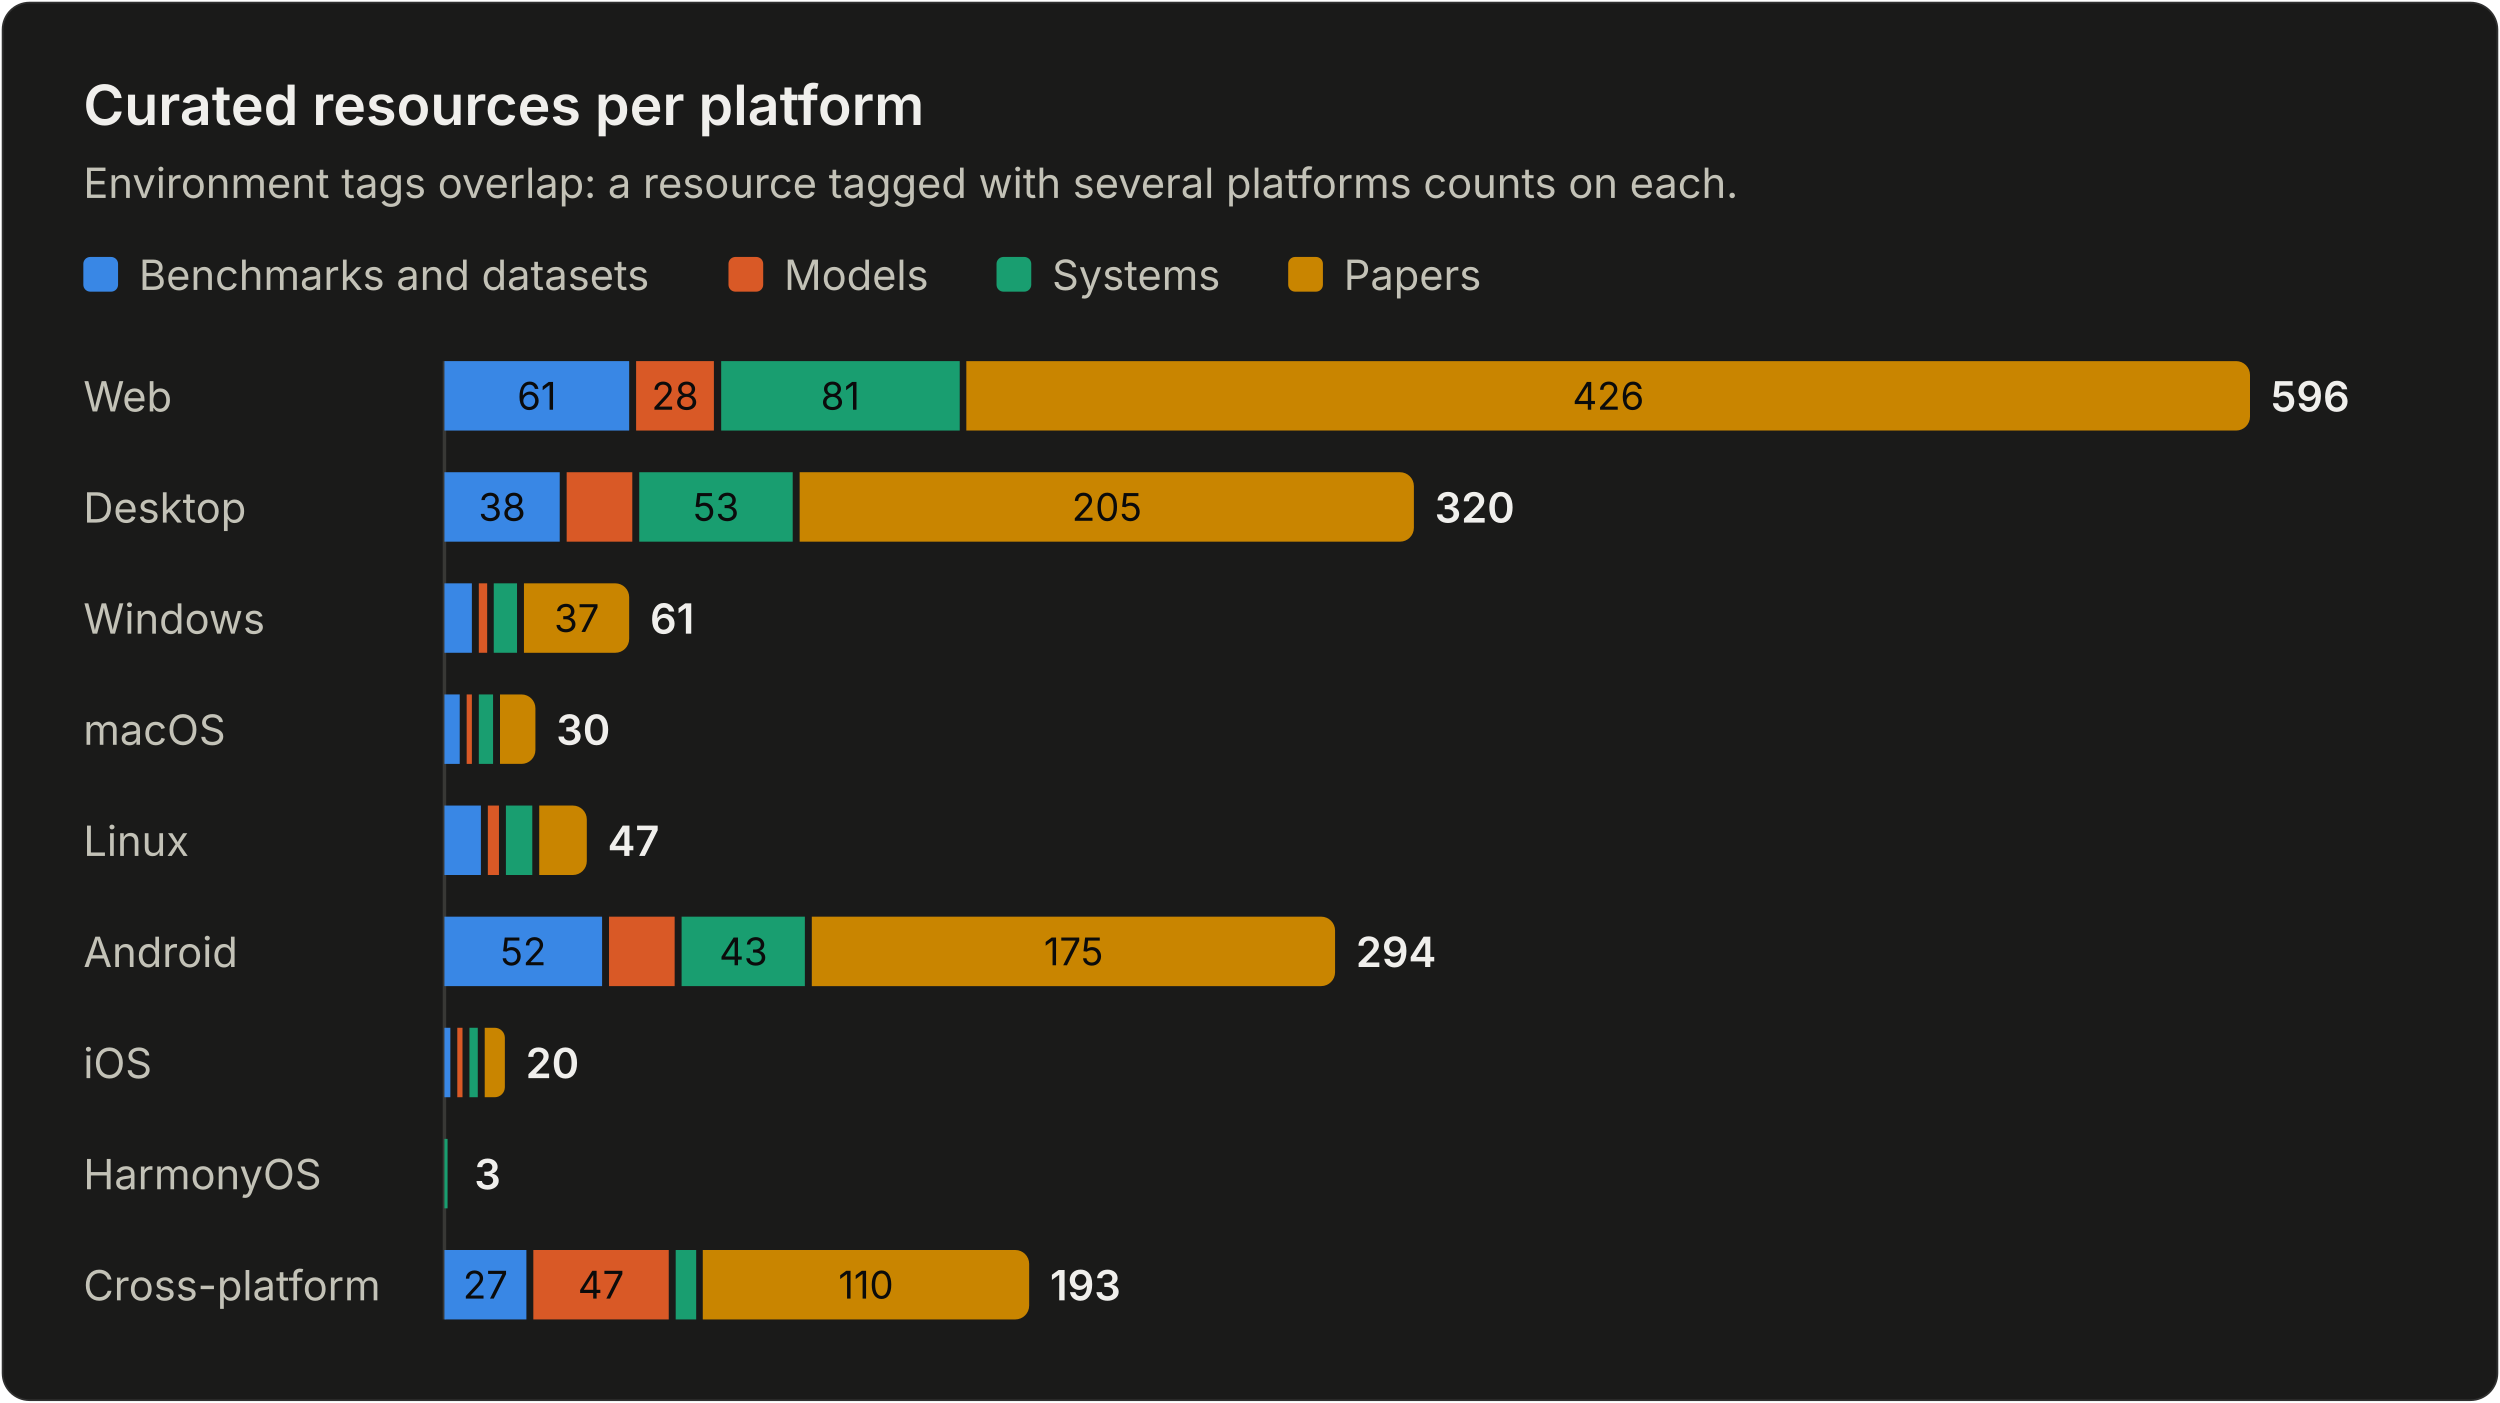
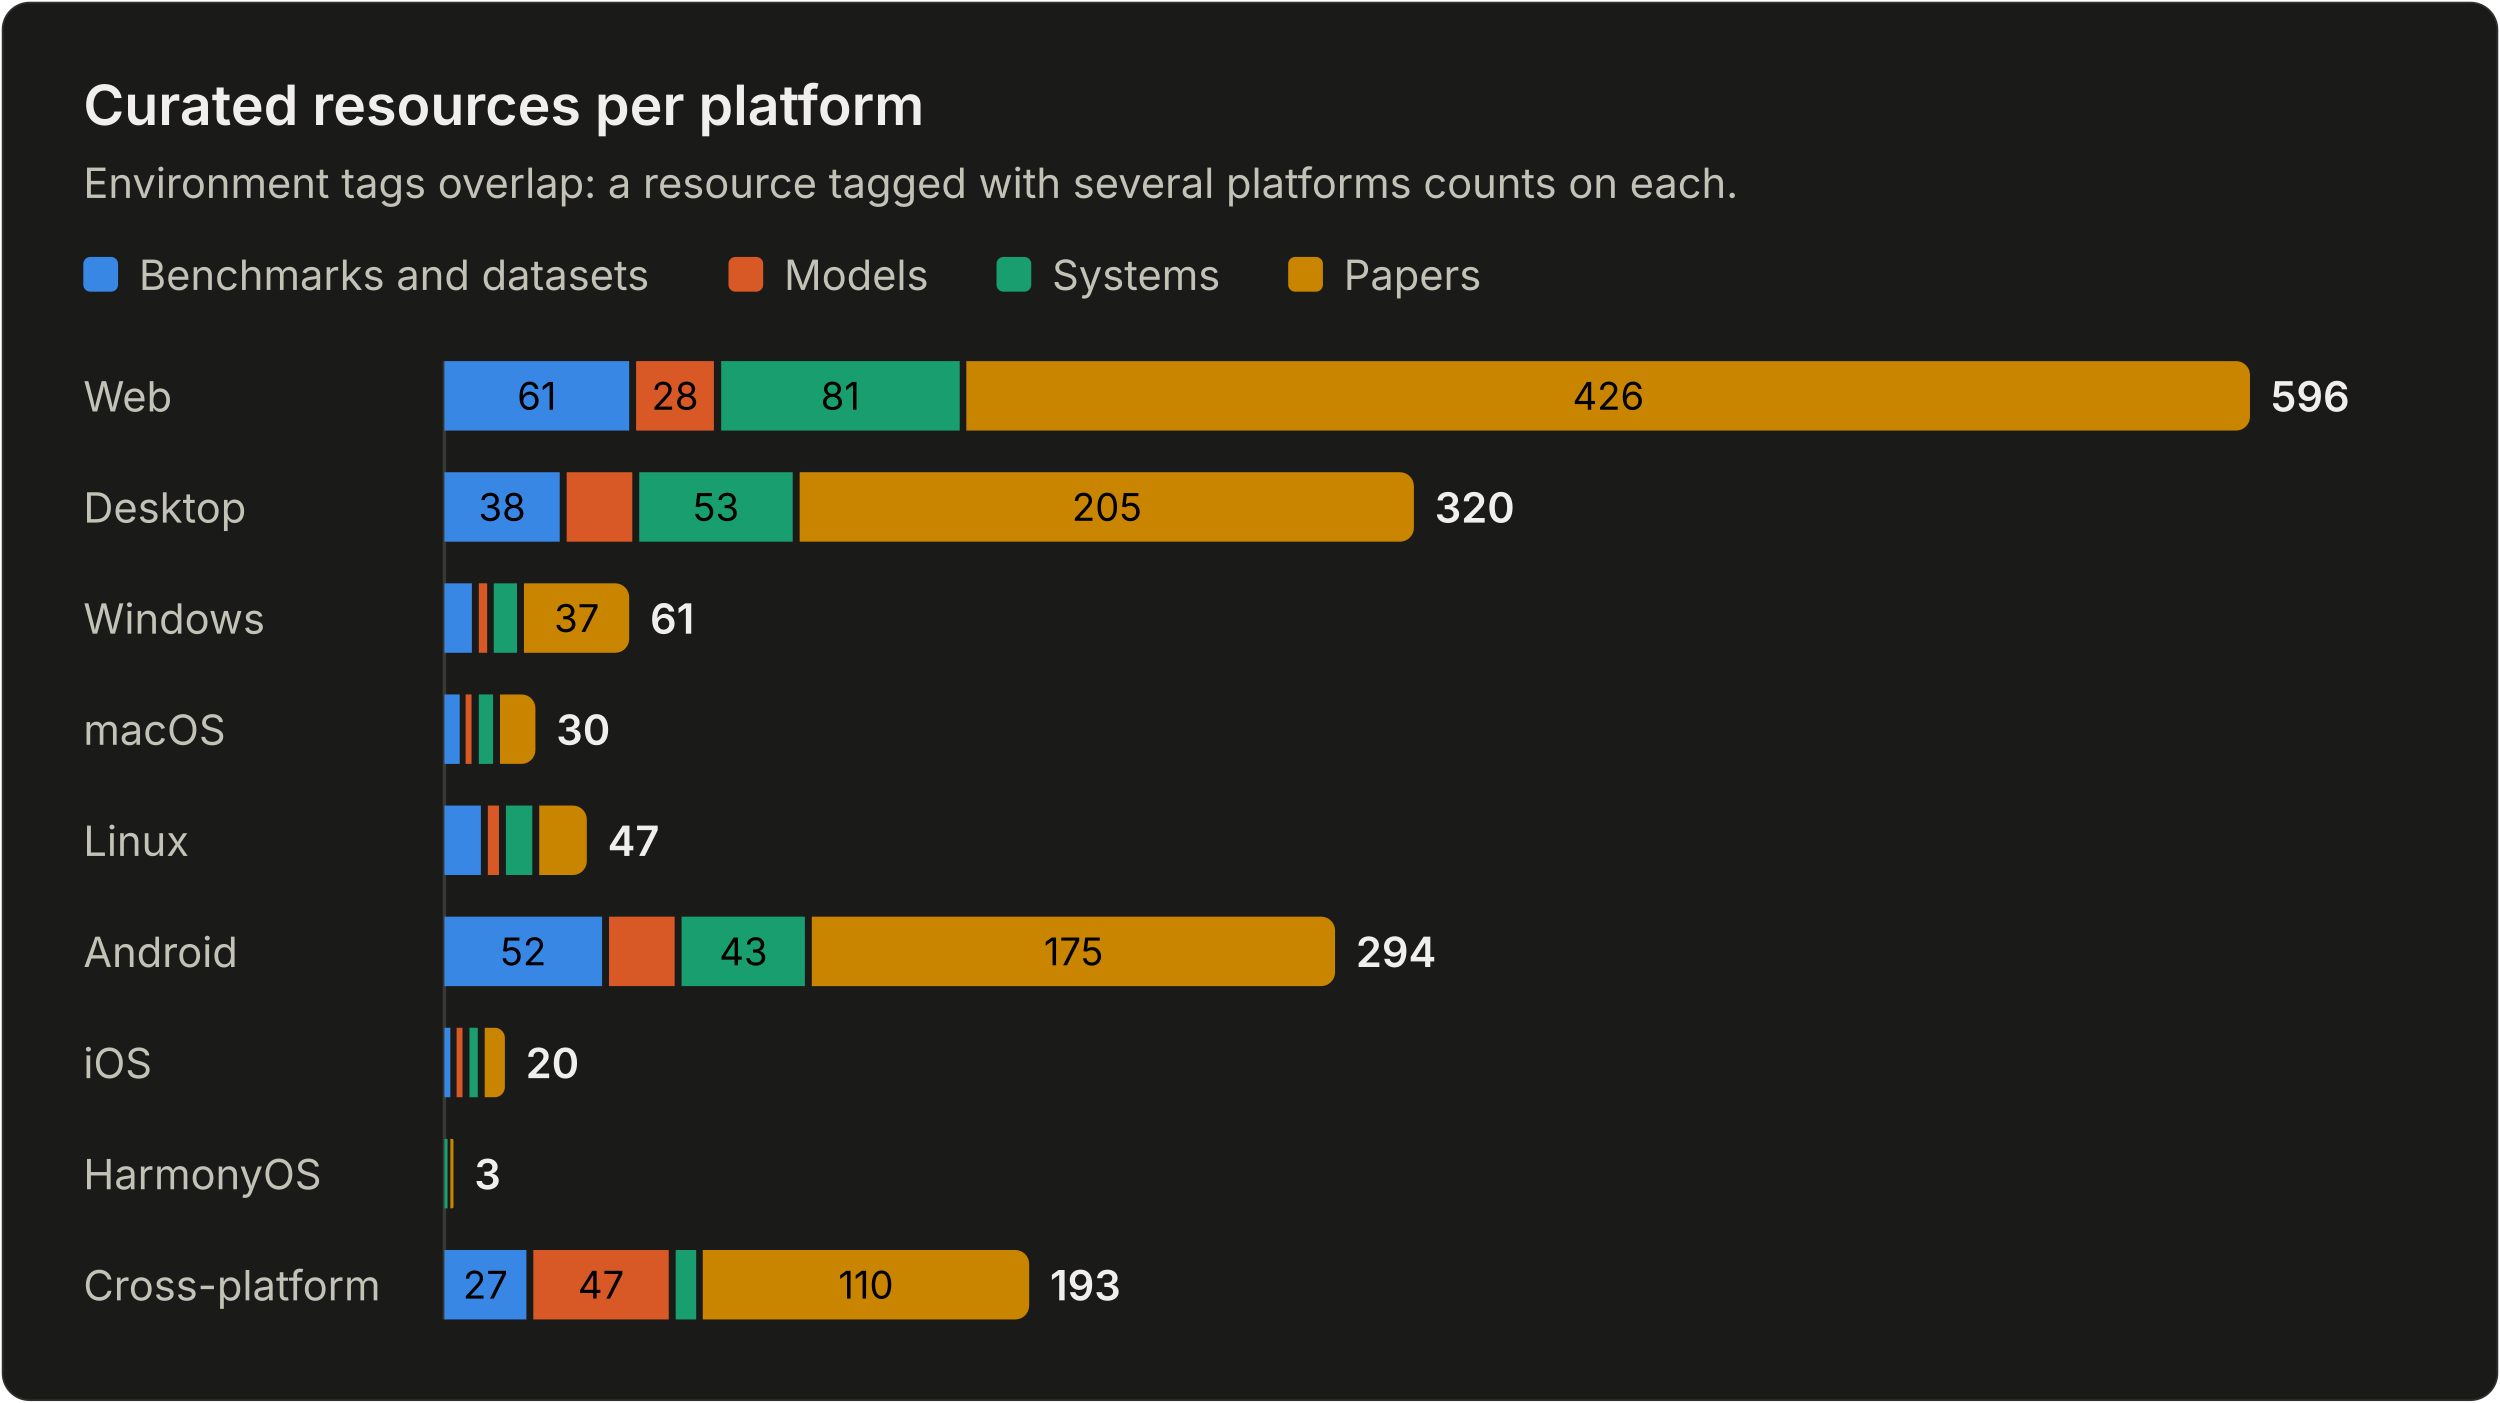
<svg xmlns="http://www.w3.org/2000/svg" width="720" height="404" viewBox="0 0 720 404" role="img" aria-labelledby="platforms-title platforms-desc">
  <style>text{font-family:system-ui,-apple-system,'Segoe UI',sans-serif;font-size:12px;fill:#c3c2b7}.t{font-size:16px;font-weight:600;fill:#f0efec}.n{font-variant-numeric:tabular-nums}.v{font-weight:600;fill:#f0efec}</style>
  <rect x="0.5" y="0.5" width="719" height="403" rx="8" fill="#1a1a19" stroke="rgba(255,255,255,0.10)" />
  <text class="t" x="24" y="36">Curated resources per platform</text>
  <text x="24" y="57">Environment tags overlap: a resource tagged with several platforms counts on each.</text>
  <rect x="24" y="74" width="10" height="10" rx="2" fill="#3987e5" />
  <text x="40" y="83.5">Benchmarks and datasets</text>
  <rect x="209.8" y="74" width="10" height="10" rx="2" fill="#d95926" />
  <text x="225.8" y="83.5">Models</text>
  <rect x="287" y="74" width="10" height="10" rx="2" fill="#199e70" />
  <text x="303" y="83.5">Systems</text>
  <rect x="371" y="74" width="10" height="10" rx="2" fill="#c98500" />
  <text x="387" y="83.5">Papers</text>
  <line x1="128" x2="128" y1="104" y2="380" stroke="#383835" stroke-width="1" />
  <g>
    <text x="24" y="118.5">Web</text>
    <rect x="128" y="104" width="53.2" height="20" fill="#3987e5" />
-     <text class="n" x="154.6" y="118" text-anchor="middle" style="font-size:11px;fill:#0b0b0b">61</text>
+     <text class="n" x="154.6" y="118" text-anchor="middle" style="font-size:11px;fill:#000000">61</text>
    <rect x="183.2" y="104" width="22.4" height="20" fill="#d95926" />
-     <text class="n" x="194.4" y="118" text-anchor="middle" style="font-size:11px;fill:#0b0b0b">28</text>
+     <text class="n" x="194.4" y="118" text-anchor="middle" style="font-size:11px;fill:#000000">28</text>
    <rect x="207.7" y="104" width="68.7" height="20" fill="#199e70" />
-     <text class="n" x="242" y="118" text-anchor="middle" style="font-size:11px;fill:#0b0b0b">81</text>
+     <text class="n" x="242" y="118" text-anchor="middle" style="font-size:11px;fill:#000000">81</text>
    <path d="M278.3 104H644A4 4 0 0 1 648 108V120A4 4 0 0 1 644 124H278.3Z" fill="#c98500" />
-     <text class="n" x="463.2" y="118" text-anchor="middle" style="font-size:11px;fill:#0b0b0b">426</text>
+     <text class="n" x="463.2" y="118" text-anchor="middle" style="font-size:11px;fill:#000000">426</text>
    <text class="n v" x="654" y="118.5">596</text>
  </g>
  <g>
    <text x="24" y="150.5">Desktop</text>
    <rect x="128" y="136" width="33.2" height="20" fill="#3987e5" />
-     <text class="n" x="144.6" y="150" text-anchor="middle" style="font-size:11px;fill:#0b0b0b">38</text>
+     <text class="n" x="144.6" y="150" text-anchor="middle" style="font-size:11px;fill:#000000">38</text>
    <rect x="163.2" y="136" width="18.9" height="20" fill="#d95926" />
    <rect x="184.1" y="136" width="44.2" height="20" fill="#199e70" />
-     <text class="n" x="206.2" y="150" text-anchor="middle" style="font-size:11px;fill:#0b0b0b">53</text>
+     <text class="n" x="206.2" y="150" text-anchor="middle" style="font-size:11px;fill:#000000">53</text>
    <path d="M230.3 136H403.2A4 4 0 0 1 407.2 140V152A4 4 0 0 1 403.2 156H230.3Z" fill="#c98500" />
-     <text class="n" x="318.8" y="150" text-anchor="middle" style="font-size:11px;fill:#0b0b0b">205</text>
+     <text class="n" x="318.8" y="150" text-anchor="middle" style="font-size:11px;fill:#000000">205</text>
    <text class="n v" x="413.2" y="150.5">320</text>
  </g>
  <g>
    <text x="24" y="182.5">Windows</text>
    <rect x="128" y="168" width="7.9" height="20" fill="#3987e5" />
    <rect x="137.9" y="168" width="2.4" height="20" fill="#d95926" />
    <rect x="142.2" y="168" width="6.7" height="20" fill="#199e70" />
    <path d="M150.9 168H177.2A4 4 0 0 1 181.2 172V184A4 4 0 0 1 177.2 188H150.9Z" fill="#c98500" />
-     <text class="n" x="166.1" y="182" text-anchor="middle" style="font-size:11px;fill:#0b0b0b">37</text>
+     <text class="n" x="166.1" y="182" text-anchor="middle" style="font-size:11px;fill:#000000">37</text>
    <text class="n v" x="187.2" y="182.5">61</text>
  </g>
  <g>
    <text x="24" y="214.5">macOS</text>
    <rect x="128" y="200" width="4.4" height="20" fill="#3987e5" />
-     <rect x="134.4" y="200" width="1.5" height="20" fill="#d95926" />
+     <rect x="134.1" y="200" width="1.7" height="20" fill="#d95926" />
    <rect x="137.9" y="200" width="4.1" height="20" fill="#199e70" />
    <path d="M144 200H150.2A4 4 0 0 1 154.2 204V216A4 4 0 0 1 150.2 220H144Z" fill="#c98500" />
    <text class="n v" x="160.2" y="214.5">30</text>
  </g>
  <g>
    <text x="24" y="246.5">Linux</text>
    <rect x="128" y="232" width="10.5" height="20" fill="#3987e5" />
    <rect x="140.5" y="232" width="3.2" height="20" fill="#d95926" />
    <rect x="145.7" y="232" width="7.6" height="20" fill="#199e70" />
    <path d="M155.3 232H165A4 4 0 0 1 169 236V248A4 4 0 0 1 165 252H155.3Z" fill="#c98500" />
    <text class="n v" x="175" y="246.5">47</text>
  </g>
  <g>
    <text x="24" y="278.5">Android</text>
    <rect x="128" y="264" width="45.4" height="20" fill="#3987e5" />
-     <text class="n" x="150.7" y="278" text-anchor="middle" style="font-size:11px;fill:#0b0b0b">52</text>
+     <text class="n" x="150.7" y="278" text-anchor="middle" style="font-size:11px;fill:#000000">52</text>
    <rect x="175.4" y="264" width="18.9" height="20" fill="#d95926" />
    <rect x="196.3" y="264" width="35.5" height="20" fill="#199e70" />
-     <text class="n" x="214.1" y="278" text-anchor="middle" style="font-size:11px;fill:#0b0b0b">43</text>
+     <text class="n" x="214.1" y="278" text-anchor="middle" style="font-size:11px;fill:#000000">43</text>
    <path d="M233.8 264H380.5A4 4 0 0 1 384.5 268V280A4 4 0 0 1 380.5 284H233.8Z" fill="#c98500" />
-     <text class="n" x="309.2" y="278" text-anchor="middle" style="font-size:11px;fill:#0b0b0b">175</text>
+     <text class="n" x="309.2" y="278" text-anchor="middle" style="font-size:11px;fill:#000000">175</text>
    <text class="n v" x="390.5" y="278.5">294</text>
  </g>
  <g>
    <text x="24" y="310.5">iOS</text>
    <rect x="128" y="296" width="1.7" height="20" fill="#3987e5" />
-     <rect x="131.7" y="296" width="1.5" height="20" fill="#d95926" />
+     <rect x="131.5" y="296" width="1.7" height="20" fill="#d95926" />
    <rect x="135.2" y="296" width="2.4" height="20" fill="#199e70" />
    <path d="M139.6 296H142.5A2.9 2.9 0 0 1 145.4 298.9V313.1A2.9 2.9 0 0 1 142.5 316H139.6Z" fill="#c98500" />
    <text class="n v" x="151.4" y="310.5">20</text>
  </g>
  <g>
    <text x="24" y="342.5">HarmonyOS</text>
    <rect x="128" y="328" width="0.9" height="20" fill="#199e70" />
+     <path d="M129.7 328H130.2A0.4 0.4 0 0 1 130.6 328.4V347.6A0.4 0.4 0 0 1 130.2 348H129.7Z" fill="#c98500" />
    <text class="n v" x="136.6" y="342.5">3</text>
  </g>
  <g>
    <text x="24" y="374.5">Cross-platform</text>
    <rect x="128" y="360" width="23.6" height="20" fill="#3987e5" />
-     <text class="n" x="139.8" y="374" text-anchor="middle" style="font-size:11px;fill:#0b0b0b">27</text>
+     <text class="n" x="139.8" y="374" text-anchor="middle" style="font-size:11px;fill:#000000">27</text>
    <rect x="153.6" y="360" width="39" height="20" fill="#d95926" />
-     <text class="n" x="173.1" y="374" text-anchor="middle" style="font-size:11px;fill:#0b0b0b">47</text>
+     <text class="n" x="173.1" y="374" text-anchor="middle" style="font-size:11px;fill:#000000">47</text>
    <rect x="194.6" y="360" width="5.9" height="20" fill="#199e70" />
    <path d="M202.4 360H292.4A4 4 0 0 1 296.4 364V376A4 4 0 0 1 292.4 380H202.4Z" fill="#c98500" />
-     <text class="n" x="249.4" y="374" text-anchor="middle" style="font-size:11px;fill:#0b0b0b">110</text>
+     <text class="n" x="249.4" y="374" text-anchor="middle" style="font-size:11px;fill:#000000">110</text>
    <text class="n v" x="302.4" y="374.5">193</text>
  </g>
</svg>
